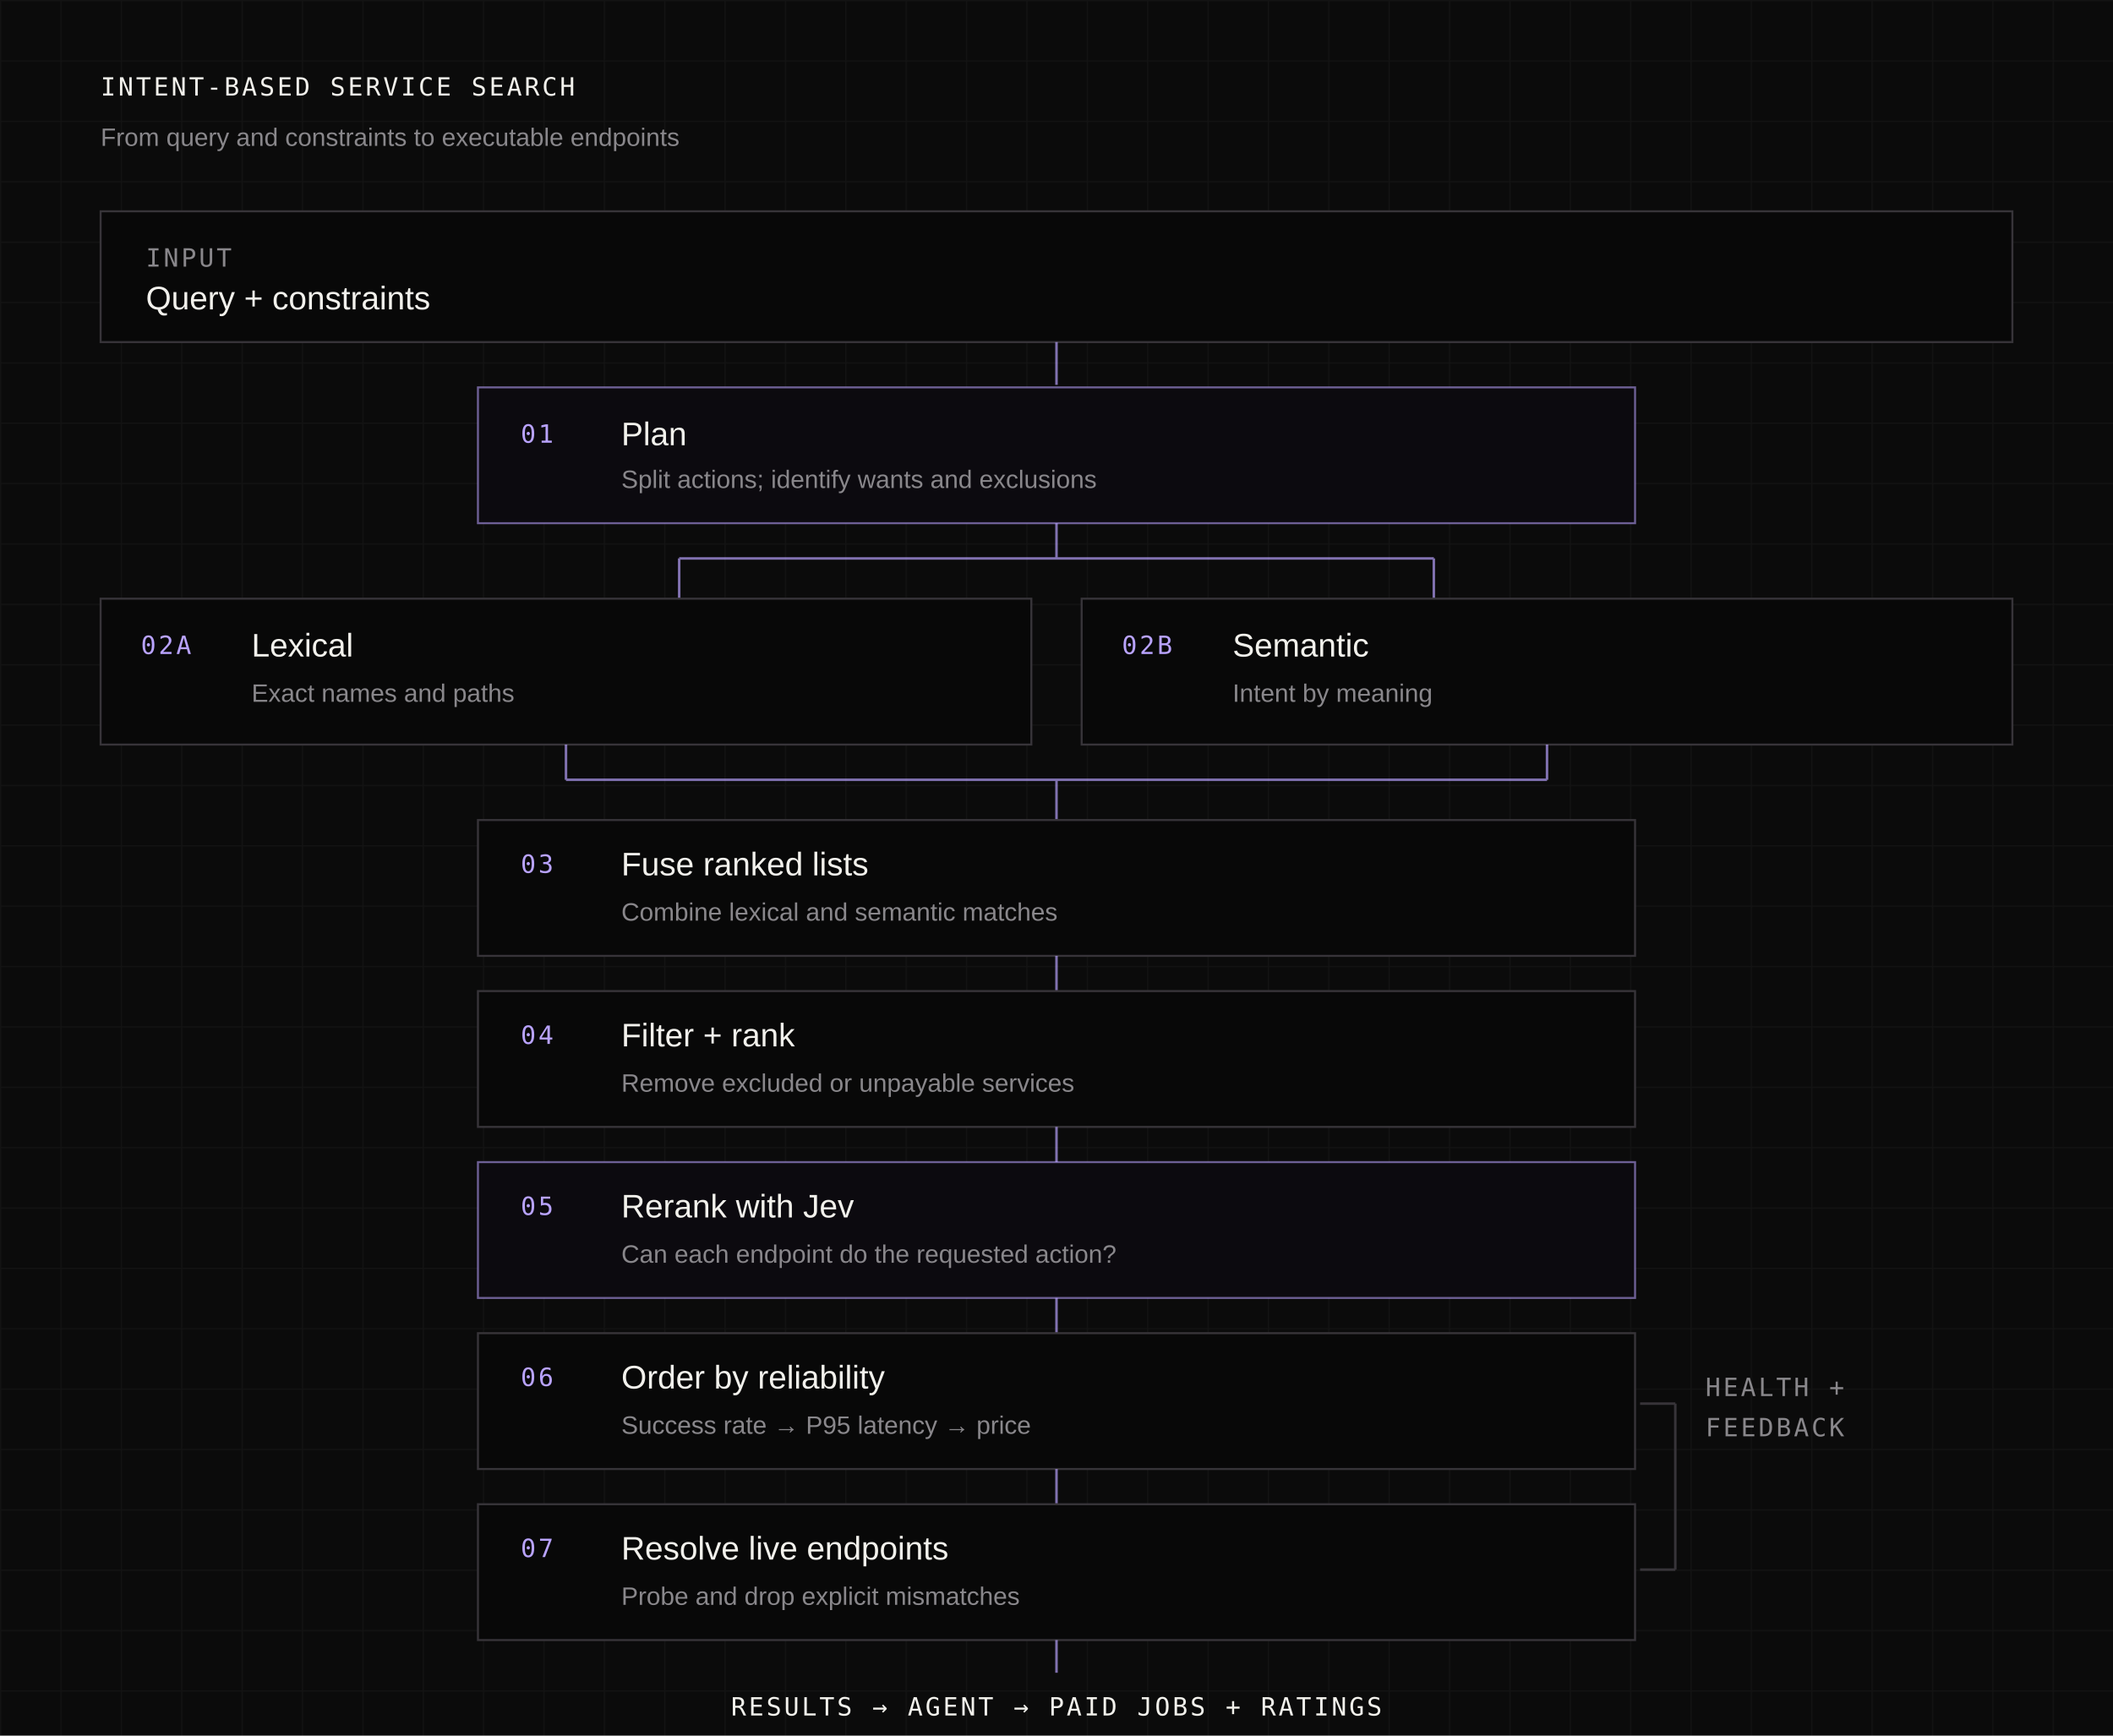
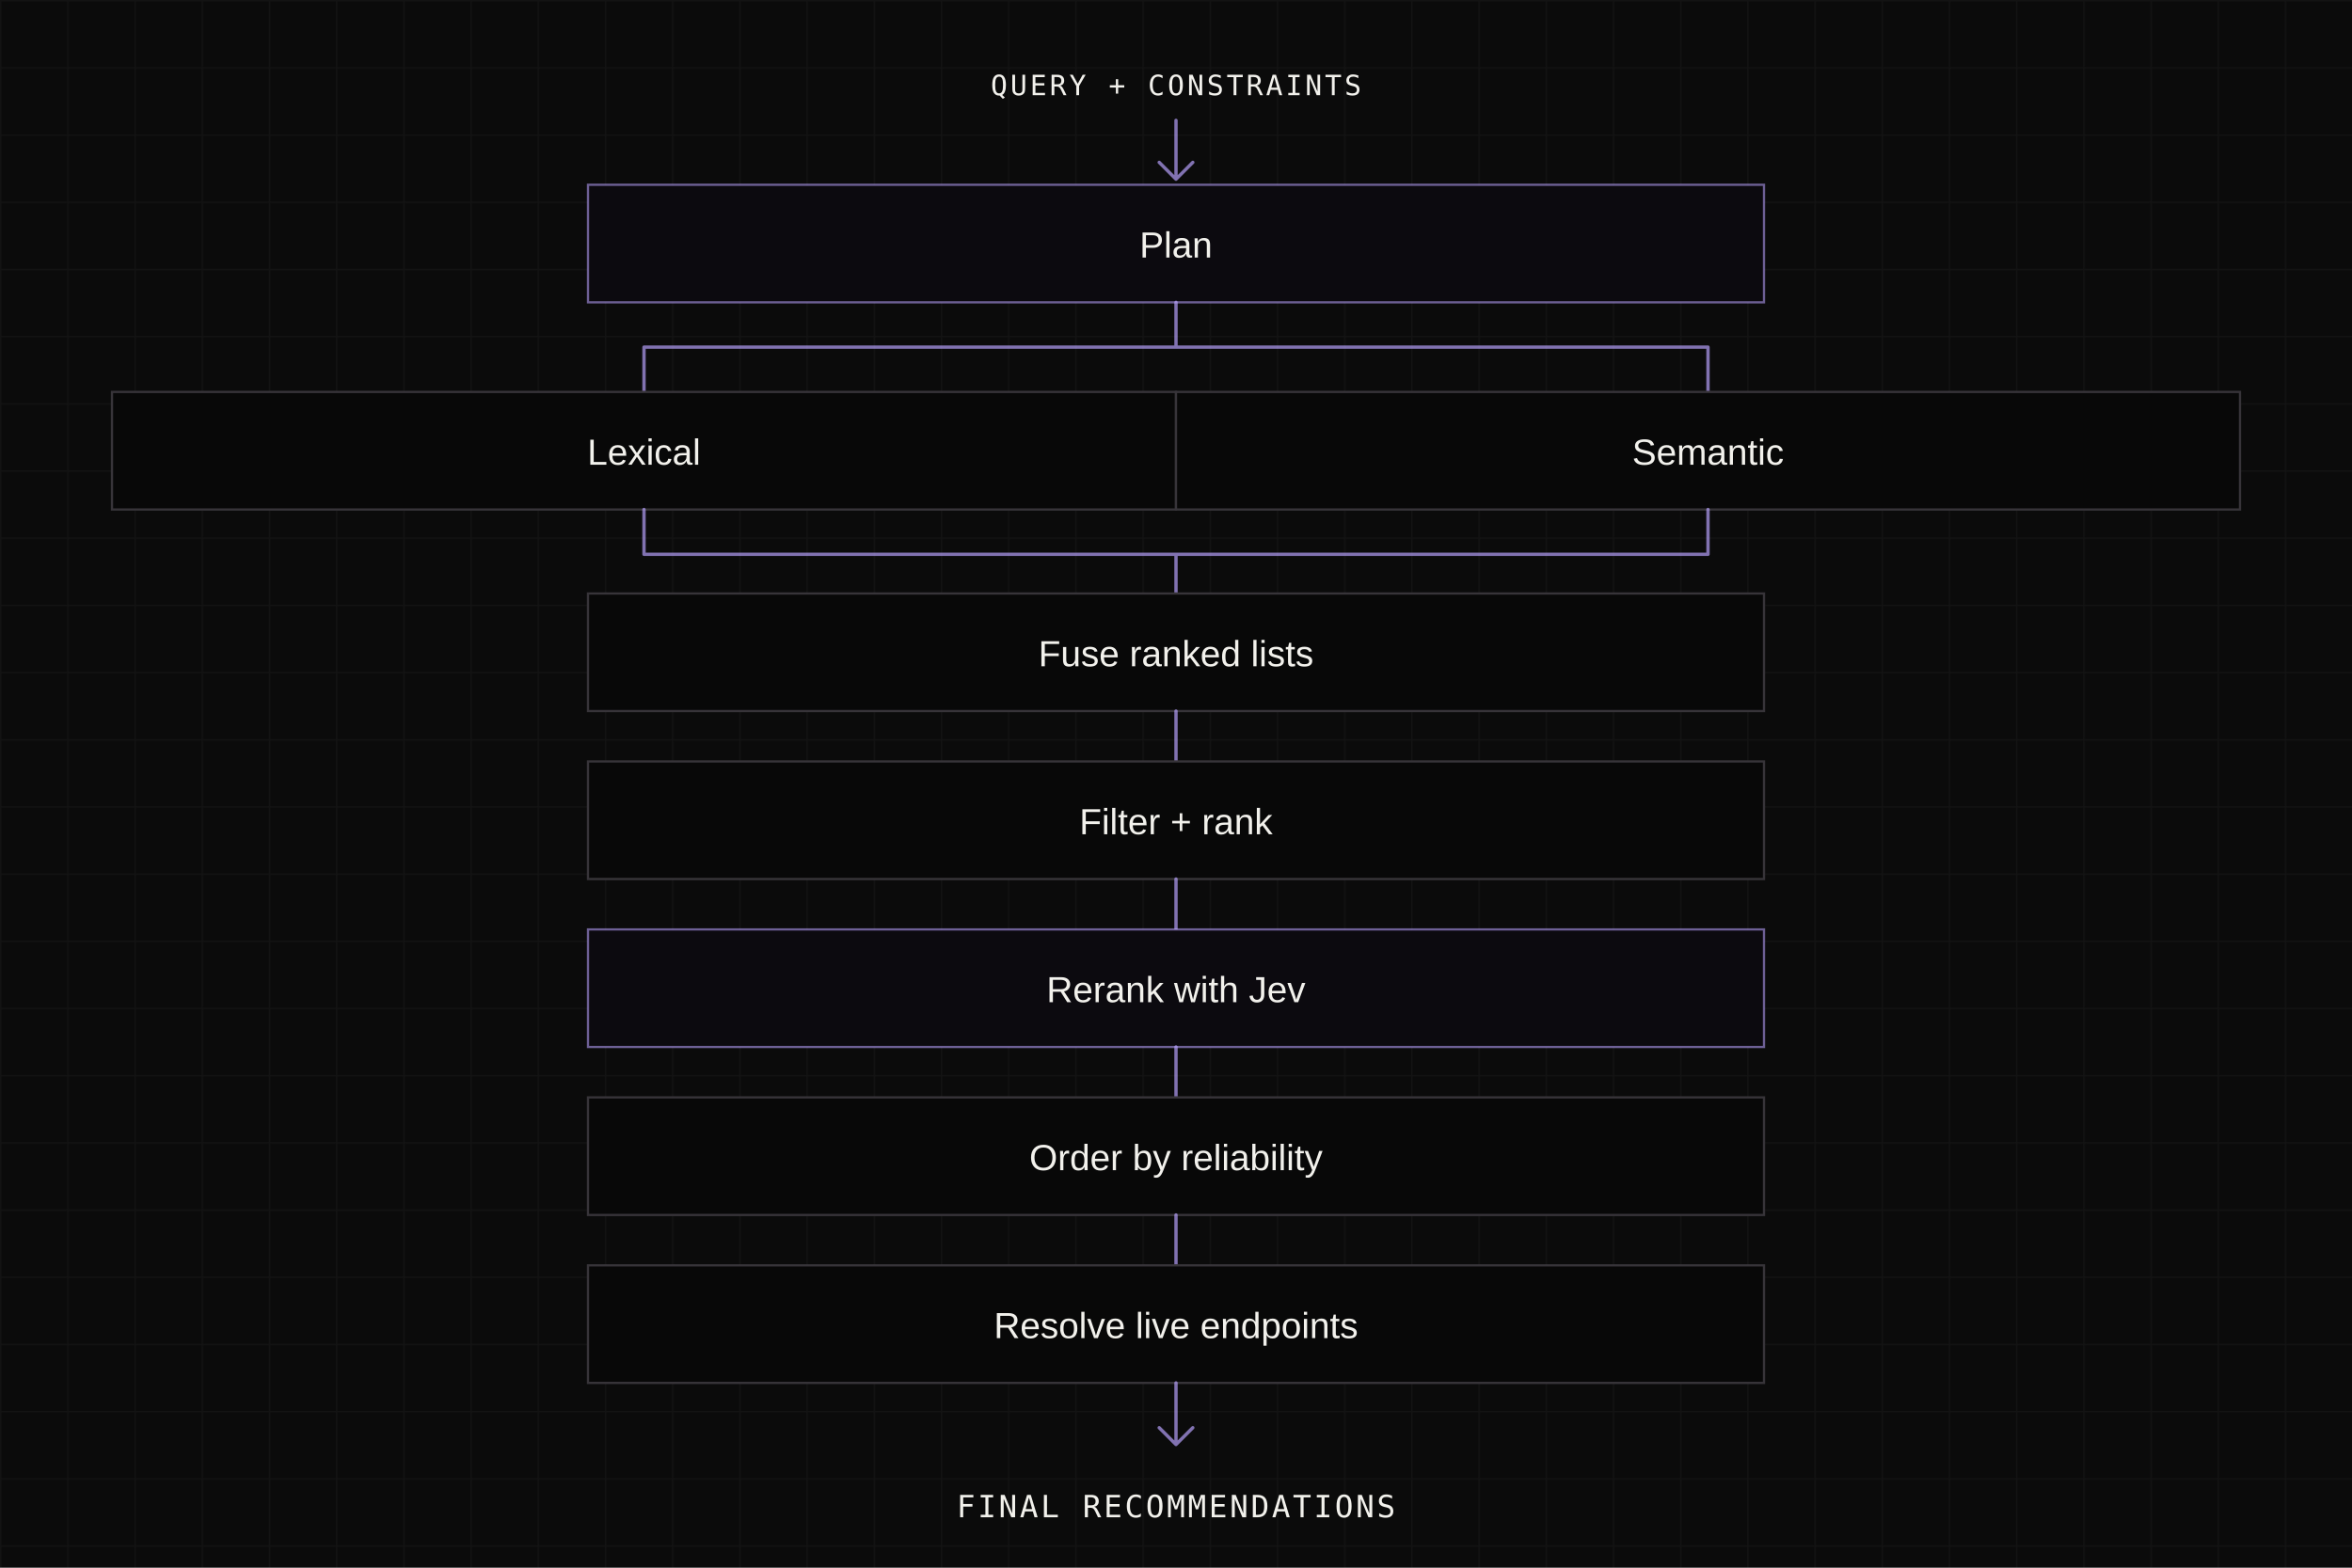
- <svg xmlns="http://www.w3.org/2000/svg" width="840" height="690" viewBox="0 0 840 690" fill="none" font-family="Arial, Helvetica, sans-serif">
+ <svg xmlns="http://www.w3.org/2000/svg" width="840" height="560" viewBox="0 0 840 560" fill="none" font-family="Arial, Helvetica, sans-serif">
  <defs>
    <pattern id="grid" width="24" height="24" patternUnits="userSpaceOnUse">
      <path d="M24 0H0V24" stroke="#f2f1ec" stroke-opacity="0.035" />
    </pattern>
  </defs>
-   <rect width="840" height="690" fill="#0b0b0b" />
-   <rect width="840" height="690" fill="url(#grid)" />
-   <text x="40" y="38" font-family="ui-monospace, SFMono-Regular, Menlo, monospace" font-size="10" letter-spacing="0.1em" fill="#f2f1ec">INTENT-BASED SERVICE SEARCH</text>
-   <text x="40" y="58" font-size="10" fill="#89878b">From query and constraints to executable endpoints</text>
-   <rect x="40" y="84" width="760" height="52" fill="#080808" stroke="#373439" stroke-opacity="1" stroke-width="0.8" />
-   <text x="58" y="106" font-family="ui-monospace, SFMono-Regular, Menlo, monospace" font-size="10" letter-spacing="0.1em" fill="#89878b">INPUT</text>
-   <text x="58" y="123" font-size="13" font-weight="540" fill="#f2f1ec">Query + constraints</text>
-   <path d="M420 136V153" stroke="#b9a3ff" stroke-opacity="0.68" />
-   <rect x="190" y="154" width="460" height="54" fill="#0c0a0f" stroke="#b9a3ff" stroke-opacity="0.56" stroke-width="0.8" />
-   <text x="207" y="176" font-family="ui-monospace, SFMono-Regular, Menlo, monospace" font-size="10" letter-spacing="0.1em" fill="#b9a3ff">01</text>
-   <text x="247" y="177" font-size="13" font-weight="540" fill="#f2f1ec">Plan</text>
-   <text x="247" y="194" font-size="10" fill="#89878b">Split actions; identify wants and exclusions</text>
-   <path d="M420 208V222M270 222H570M270 222V238M570 222V238" stroke="#b9a3ff" stroke-opacity="0.68" />
-   <rect x="40" y="238" width="370" height="58" fill="#080808" stroke="#373439" stroke-opacity="1" stroke-width="0.8" />
-   <text x="56" y="260" font-family="ui-monospace, SFMono-Regular, Menlo, monospace" font-size="10" letter-spacing="0.1em" fill="#b9a3ff">02A</text>
-   <text x="100" y="261" font-size="13" font-weight="540" fill="#f2f1ec">Lexical</text>
-   <text x="100" y="279" font-size="10" fill="#89878b">Exact names and paths</text>
-   <rect x="430" y="238" width="370" height="58" fill="#080808" stroke="#373439" stroke-opacity="1" stroke-width="0.8" />
-   <text x="446" y="260" font-family="ui-monospace, SFMono-Regular, Menlo, monospace" font-size="10" letter-spacing="0.1em" fill="#b9a3ff">02B</text>
-   <text x="490" y="261" font-size="13" font-weight="540" fill="#f2f1ec">Semantic</text>
-   <text x="490" y="279" font-size="10" fill="#89878b">Intent by meaning</text>
-   <path d="M225 296V310M615 296V310M225 310H615M420 310V326" stroke="#b9a3ff" stroke-opacity="0.68" />
-   <rect x="190" y="326" width="460" height="54" fill="#080808" stroke="#373439" stroke-opacity="1" stroke-width="0.8" />
-   <text x="207" y="347" font-family="ui-monospace, SFMono-Regular, Menlo, monospace" font-size="10" letter-spacing="0.1em" fill="#b9a3ff">03</text>
-   <text x="247" y="348" font-size="13" font-weight="540" fill="#f2f1ec">Fuse ranked lists</text>
-   <text x="247" y="366" font-size="10" fill="#89878b">Combine lexical and semantic matches</text>
-   <path d="M420 380V394" stroke="#b9a3ff" stroke-opacity="0.68" />
-   <rect x="190" y="394" width="460" height="54" fill="#080808" stroke="#373439" stroke-opacity="1" stroke-width="0.8" />
-   <text x="207" y="415" font-family="ui-monospace, SFMono-Regular, Menlo, monospace" font-size="10" letter-spacing="0.1em" fill="#b9a3ff">04</text>
-   <text x="247" y="416" font-size="13" font-weight="540" fill="#f2f1ec">Filter + rank</text>
-   <text x="247" y="434" font-size="10" fill="#89878b">Remove excluded or unpayable services</text>
-   <path d="M420 448V462" stroke="#b9a3ff" stroke-opacity="0.68" />
-   <rect x="190" y="462" width="460" height="54" fill="#0c0a0f" stroke="#b9a3ff" stroke-opacity="0.56" stroke-width="0.8" />
-   <text x="207" y="483" font-family="ui-monospace, SFMono-Regular, Menlo, monospace" font-size="10" letter-spacing="0.1em" fill="#b9a3ff">05</text>
-   <text x="247" y="484" font-size="13" font-weight="540" fill="#f2f1ec">Rerank with Jev</text>
-   <text x="247" y="502" font-size="10" fill="#89878b">Can each endpoint do the requested action?</text>
-   <path d="M420 516V530" stroke="#b9a3ff" stroke-opacity="0.68" />
-   <rect x="190" y="530" width="460" height="54" fill="#080808" stroke="#373439" stroke-opacity="1" stroke-width="0.8" />
-   <text x="207" y="551" font-family="ui-monospace, SFMono-Regular, Menlo, monospace" font-size="10" letter-spacing="0.1em" fill="#b9a3ff">06</text>
-   <text x="247" y="552" font-size="13" font-weight="540" fill="#f2f1ec">Order by reliability</text>
-   <text x="247" y="570" font-size="10" fill="#89878b">Success rate → P95 latency → price</text>
-   <path d="M420 584V598" stroke="#b9a3ff" stroke-opacity="0.68" />
-   <rect x="190" y="598" width="460" height="54" fill="#080808" stroke="#373439" stroke-opacity="1" stroke-width="0.8" />
-   <text x="207" y="619" font-family="ui-monospace, SFMono-Regular, Menlo, monospace" font-size="10" letter-spacing="0.1em" fill="#b9a3ff">07</text>
-   <text x="247" y="620" font-size="13" font-weight="540" fill="#f2f1ec">Resolve live endpoints</text>
-   <text x="247" y="638" font-size="10" fill="#89878b">Probe and drop explicit mismatches</text>
-   <text x="678" y="555" font-family="ui-monospace, SFMono-Regular, Menlo, monospace" font-size="10" letter-spacing="0.1em" fill="#89878b">HEALTH +</text>
-   <text x="678" y="571" font-family="ui-monospace, SFMono-Regular, Menlo, monospace" font-size="10" letter-spacing="0.1em" fill="#89878b">FEEDBACK</text>
-   <path d="M652 558H666M666 558V624M666 624H652" stroke="#373439" />
-   <path d="M420 652V665" stroke="#b9a3ff" stroke-opacity="0.68" />
-   <text x="420" y="682" font-family="ui-monospace, SFMono-Regular, Menlo, monospace" font-size="10" letter-spacing="0.1em" fill="#f2f1ec" text-anchor="middle">RESULTS → AGENT → PAID JOBS + RATINGS</text>
+   <rect width="840" height="560" fill="#0b0b0b" />
+   <rect width="840" height="560" fill="url(#grid)" />
+   <text x="420" y="34" font-family="ui-monospace, SFMono-Regular, Menlo, monospace" font-size="10" letter-spacing="0.1em" fill="#f2f1ec" text-anchor="middle">QUERY + CONSTRAINTS</text>
+   <path d="M420 43V64m-6-6 6 6 6-6" stroke="#b9a3ff" stroke-opacity="0.68" stroke-width="1.2" stroke-linecap="round" stroke-linejoin="round" />
+   <rect x="210" y="66" width="420" height="42" fill="#0c0a0f" stroke="#b9a3ff" stroke-opacity="0.56" stroke-width="0.8" />
+   <text x="420" y="92" font-size="13" font-weight="540" fill="#f2f1ec" text-anchor="middle">Plan</text>
+   <path d="M420 108V124M230 124H610M230 124V140M610 124V140" stroke="#b9a3ff" stroke-opacity="0.68" stroke-width="1.2" stroke-linecap="round" stroke-linejoin="round" />
+   <rect x="40" y="140" width="380" height="42" fill="#080808" stroke="#373439" stroke-opacity="1" stroke-width="0.8" />
+   <text x="230" y="166" font-size="13" font-weight="540" fill="#f2f1ec" text-anchor="middle">Lexical</text>
+   <rect x="420" y="140" width="380" height="42" fill="#080808" stroke="#373439" stroke-opacity="1" stroke-width="0.8" />
+   <text x="610" y="166" font-size="13" font-weight="540" fill="#f2f1ec" text-anchor="middle">Semantic</text>
+   <path d="M230 182V198M610 182V198M230 198H610M420 198V212" stroke="#b9a3ff" stroke-opacity="0.68" stroke-width="1.2" stroke-linecap="round" stroke-linejoin="round" />
+   <rect x="210" y="212" width="420" height="42" fill="#080808" stroke="#373439" stroke-opacity="1" stroke-width="0.8" />
+   <text x="420" y="238" font-size="13" font-weight="540" fill="#f2f1ec" text-anchor="middle">Fuse ranked lists</text>
+   <path d="M420 254V272" stroke="#b9a3ff" stroke-opacity="0.68" stroke-width="1.2" stroke-linecap="round" stroke-linejoin="round" />
+   <rect x="210" y="272" width="420" height="42" fill="#080808" stroke="#373439" stroke-opacity="1" stroke-width="0.8" />
+   <text x="420" y="298" font-size="13" font-weight="540" fill="#f2f1ec" text-anchor="middle">Filter + rank</text>
+   <path d="M420 314V332" stroke="#b9a3ff" stroke-opacity="0.68" stroke-width="1.2" stroke-linecap="round" stroke-linejoin="round" />
+   <rect x="210" y="332" width="420" height="42" fill="#0c0a0f" stroke="#b9a3ff" stroke-opacity="0.56" stroke-width="0.8" />
+   <text x="420" y="358" font-size="13" font-weight="540" fill="#f2f1ec" text-anchor="middle">Rerank with Jev</text>
+   <path d="M420 374V392" stroke="#b9a3ff" stroke-opacity="0.68" stroke-width="1.2" stroke-linecap="round" stroke-linejoin="round" />
+   <rect x="210" y="392" width="420" height="42" fill="#080808" stroke="#373439" stroke-opacity="1" stroke-width="0.8" />
+   <text x="420" y="418" font-size="13" font-weight="540" fill="#f2f1ec" text-anchor="middle">Order by reliability</text>
+   <path d="M420 434V452" stroke="#b9a3ff" stroke-opacity="0.68" stroke-width="1.2" stroke-linecap="round" stroke-linejoin="round" />
+   <rect x="210" y="452" width="420" height="42" fill="#080808" stroke="#373439" stroke-opacity="1" stroke-width="0.8" />
+   <text x="420" y="478" font-size="13" font-weight="540" fill="#f2f1ec" text-anchor="middle">Resolve live endpoints</text>
+   <path d="M420 494V516m-6-6 6 6 6-6" stroke="#b9a3ff" stroke-opacity="0.68" stroke-width="1.2" stroke-linecap="round" stroke-linejoin="round" />
+   <text x="420" y="542" font-family="ui-monospace, SFMono-Regular, Menlo, monospace" font-size="11" letter-spacing="0.08em" fill="#f2f1ec" text-anchor="middle">FINAL RECOMMENDATIONS</text>
</svg>
